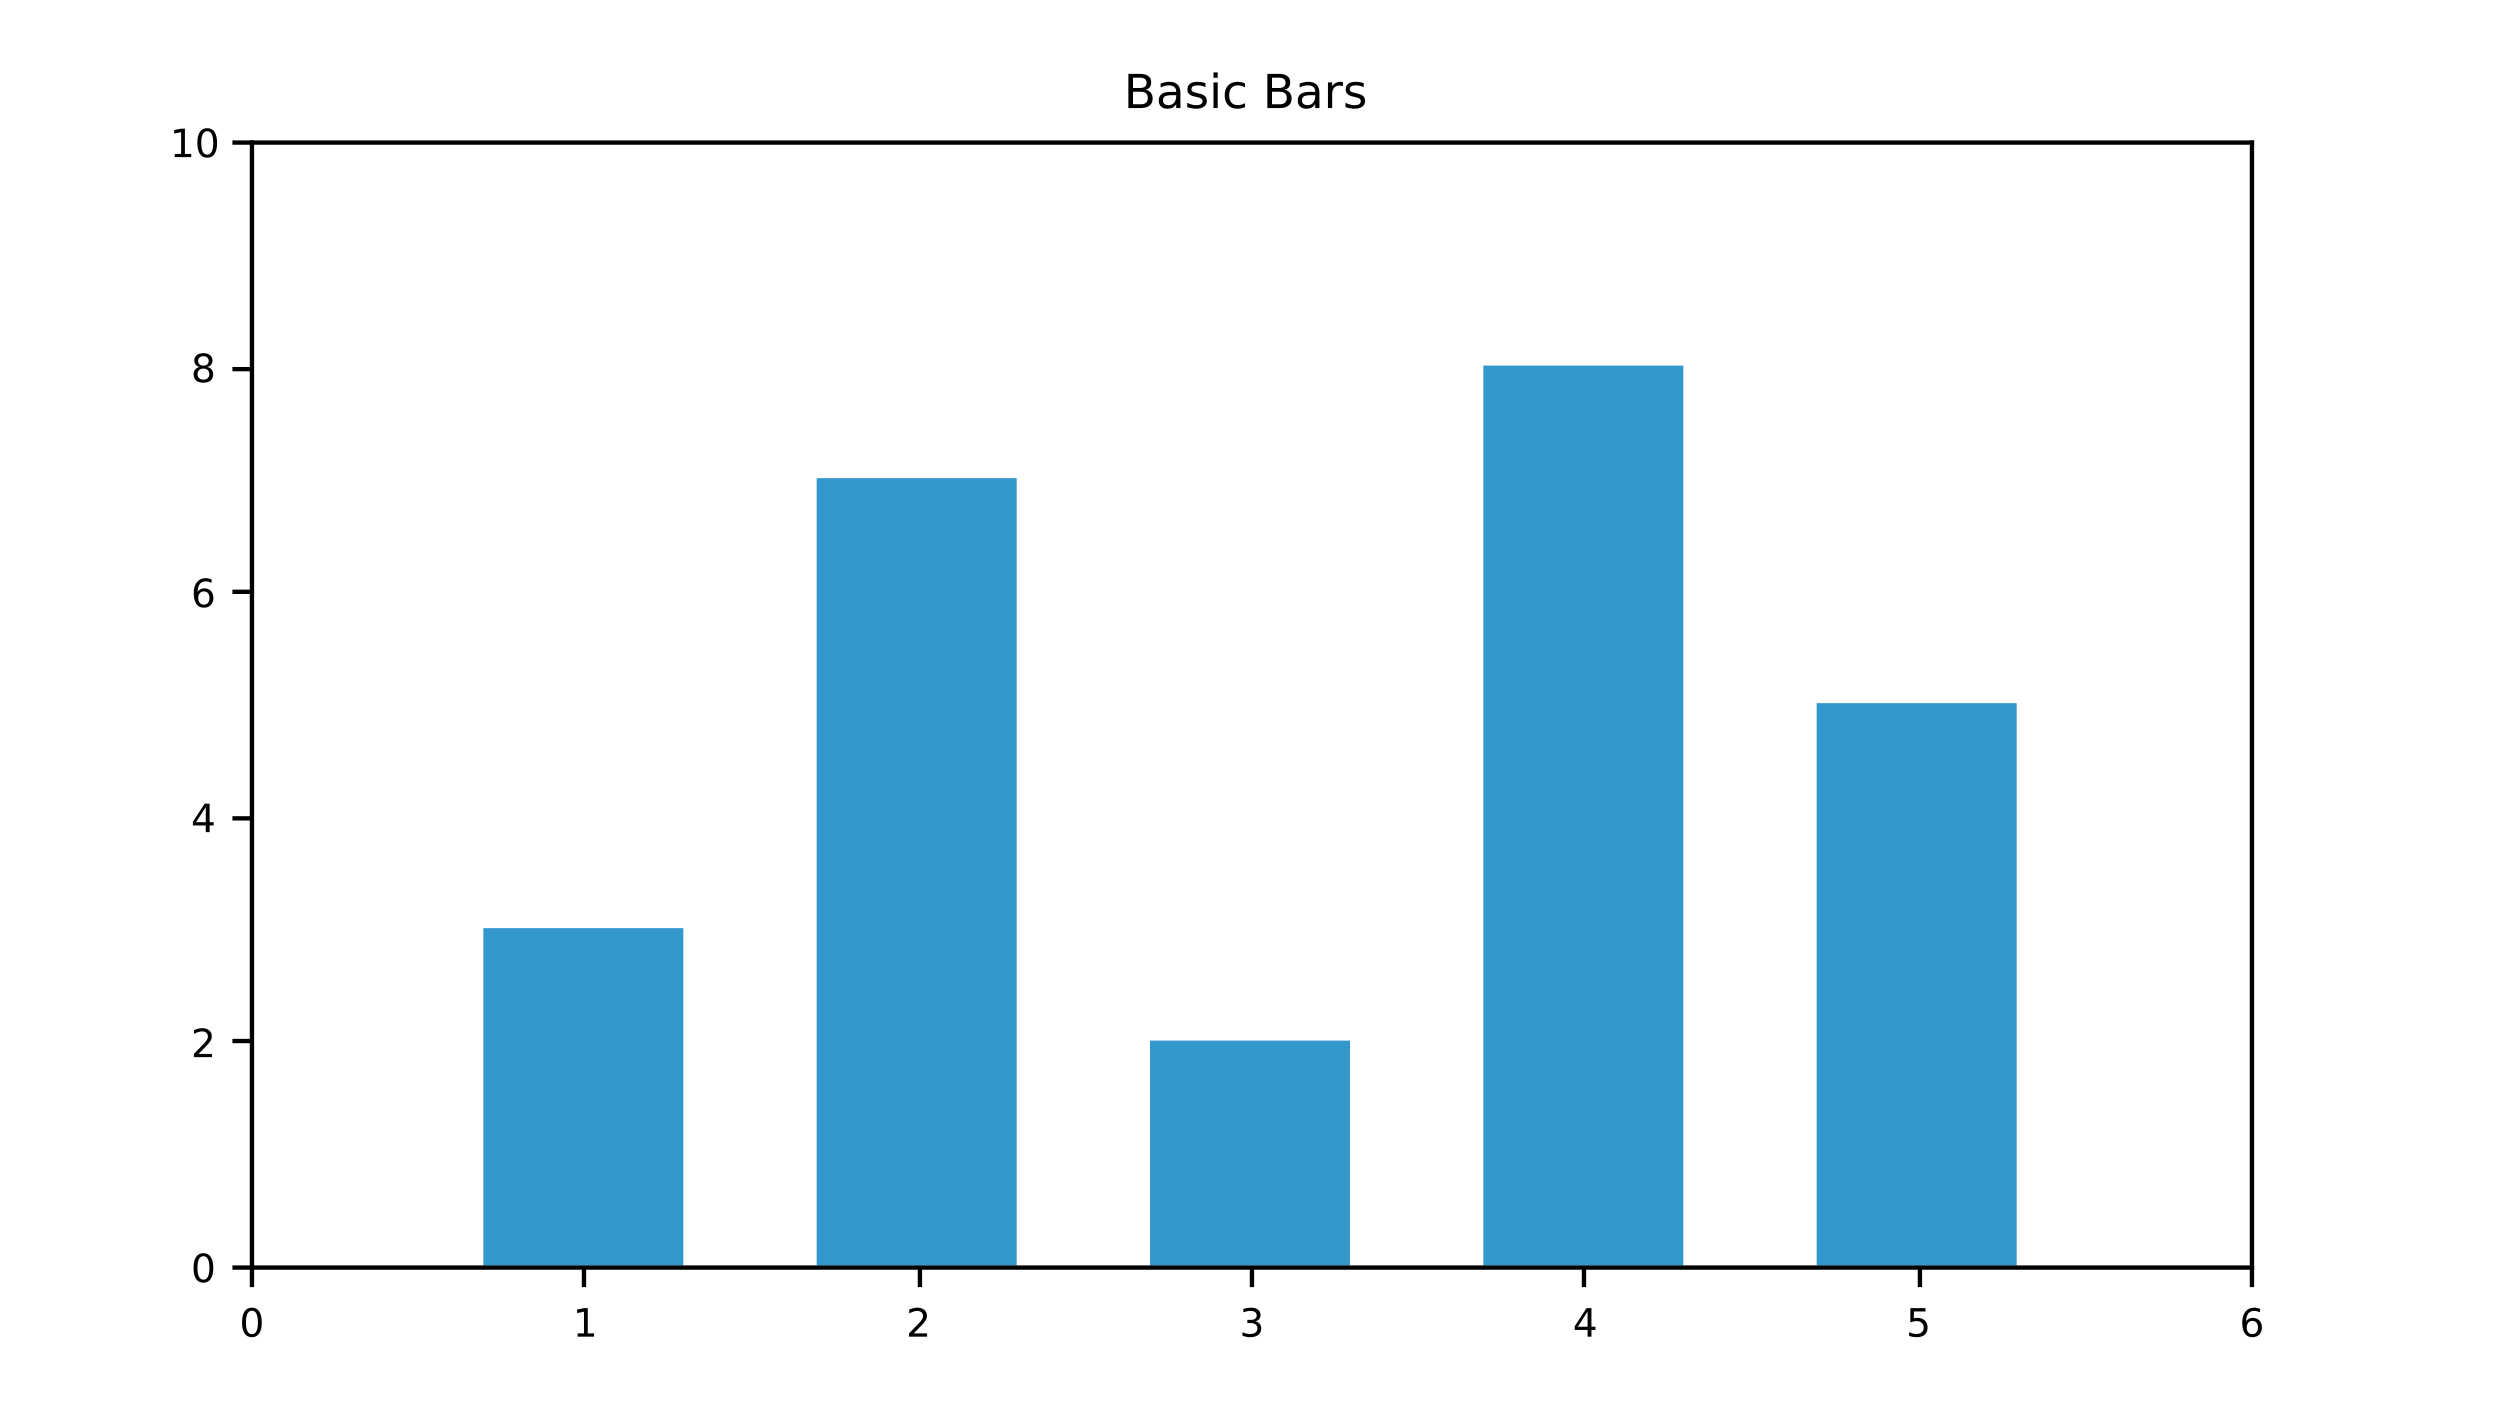
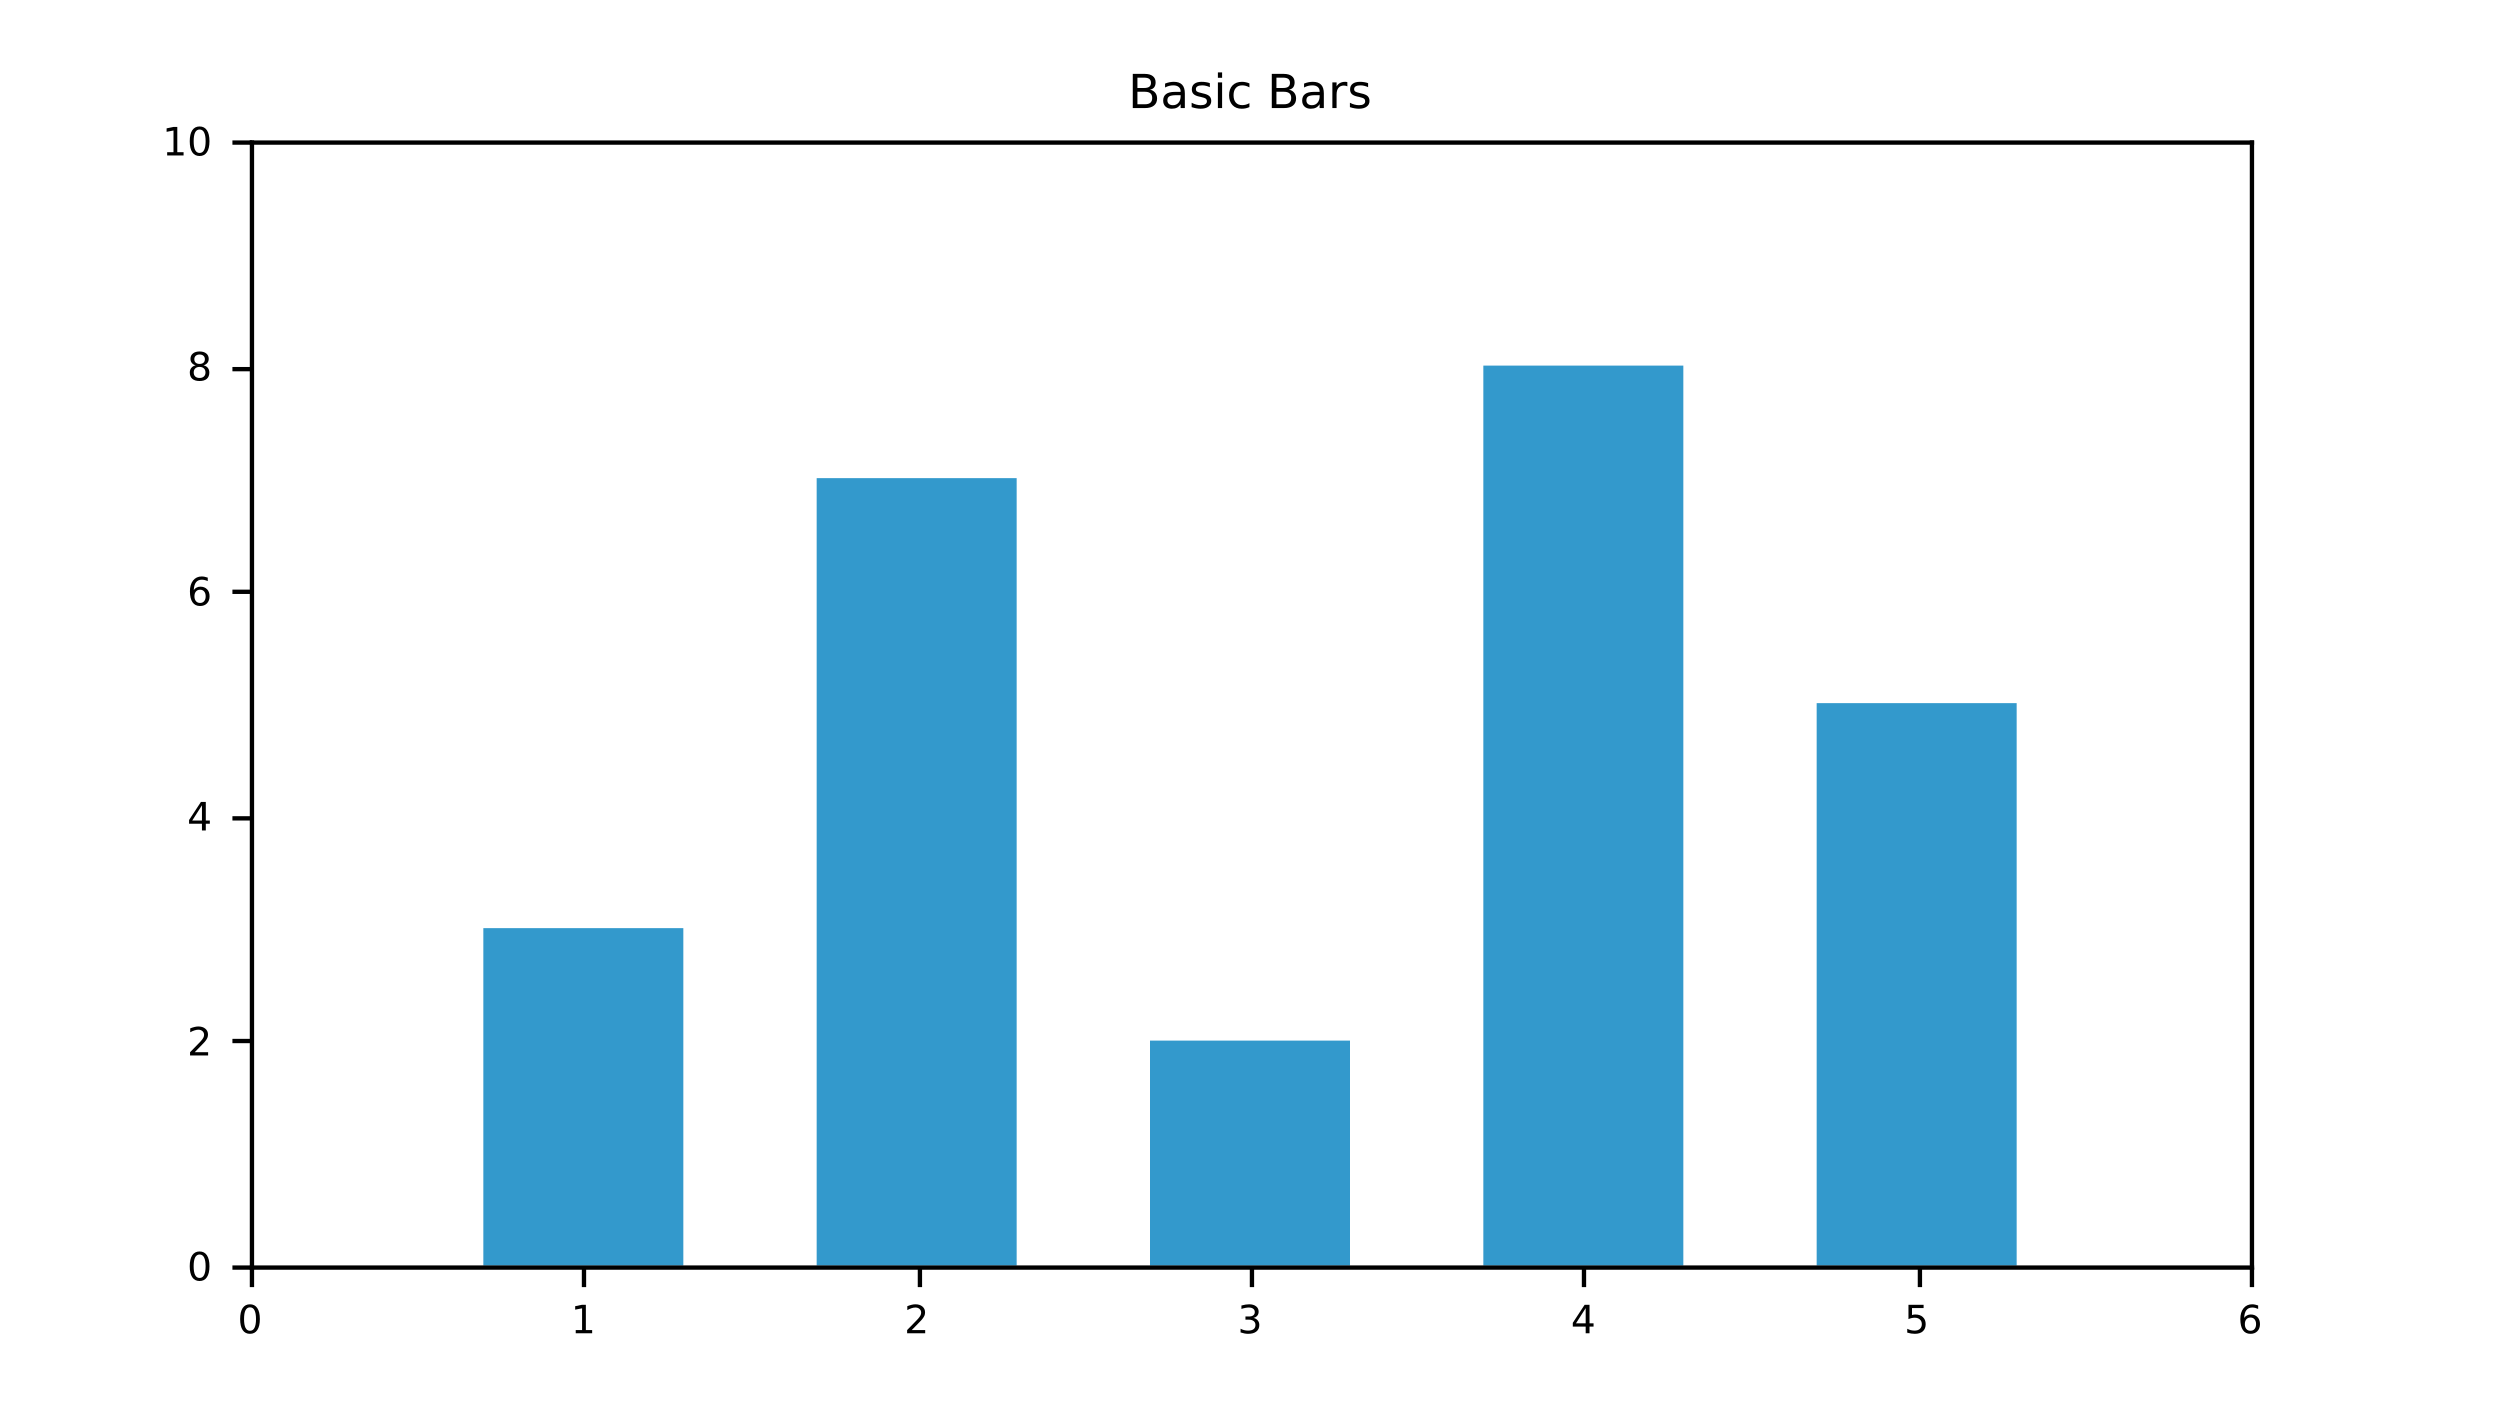
<svg xmlns="http://www.w3.org/2000/svg" width="640" height="360" viewBox="0 0 640 360" preserveAspectRatio="xMidYMid meet">
  <defs>
    <clipPath id="clip1" clipPathUnits="userSpaceOnUse">
      <rect x="64" y="36" width="512" height="288" />
    </clipPath>
  </defs>
  <rect x="0" y="0" width="100%" height="100%" fill="rgb(255,255,255)" />
  <g clip-path="url(#clip1)">
    <path d="M 123.733 324 L 174.933 324 L 174.933 237.6 L 123.733 237.6 Z" fill="rgb(51,153,204)" stroke="none" />
  </g>
  <g clip-path="url(#clip1)">
    <path d="M 209.067 324 L 260.267 324 L 260.267 122.4 L 209.067 122.4 Z" fill="rgb(51,153,204)" stroke="none" />
  </g>
  <g clip-path="url(#clip1)">
    <path d="M 294.4 324 L 345.6 324 L 345.6 266.4 L 294.4 266.4 Z" fill="rgb(51,153,204)" stroke="none" />
  </g>
  <g clip-path="url(#clip1)">
    <path d="M 379.733 324 L 430.933 324 L 430.933 93.6 L 379.733 93.6 Z" fill="rgb(51,153,204)" stroke="none" />
  </g>
  <g clip-path="url(#clip1)">
    <path d="M 465.067 324 L 516.267 324 L 516.267 180 L 465.067 180 Z" fill="rgb(51,153,204)" stroke="none" />
  </g>
  <path d="M 64.5 324.5 L 64.5 329.5" fill="none" stroke="rgb(0,0,0)" stroke-width="1.111" stroke-linejoin="miter" stroke-linecap="butt" />
  <path d="M 149.5 324.5 L 149.5 329.5" fill="none" stroke="rgb(0,0,0)" stroke-width="1.111" stroke-linejoin="miter" stroke-linecap="butt" />
  <path d="M 235.5 324.5 L 235.5 329.5" fill="none" stroke="rgb(0,0,0)" stroke-width="1.111" stroke-linejoin="miter" stroke-linecap="butt" />
  <path d="M 320.5 324.5 L 320.5 329.5" fill="none" stroke="rgb(0,0,0)" stroke-width="1.111" stroke-linejoin="miter" stroke-linecap="butt" />
  <path d="M 405.5 324.5 L 405.5 329.5" fill="none" stroke="rgb(0,0,0)" stroke-width="1.111" stroke-linejoin="miter" stroke-linecap="butt" />
  <path d="M 491.5 324.5 L 491.5 329.5" fill="none" stroke="rgb(0,0,0)" stroke-width="1.111" stroke-linejoin="miter" stroke-linecap="butt" />
  <path d="M 576.5 324.5 L 576.5 329.5" fill="none" stroke="rgb(0,0,0)" stroke-width="1.111" stroke-linejoin="miter" stroke-linecap="butt" />
-   <text x="61.308" y="342.184" font-size="10" font-family="DejaVu Sans, Arial, sans-serif" fill="rgb(0,0,0)">0</text>
-   <text x="146.641" y="342.184" font-size="10" font-family="DejaVu Sans, Arial, sans-serif" fill="rgb(0,0,0)">1</text>
-   <text x="231.974" y="342.184" font-size="10" font-family="DejaVu Sans, Arial, sans-serif" fill="rgb(0,0,0)">2</text>
-   <text x="317.308" y="342.184" font-size="10" font-family="DejaVu Sans, Arial, sans-serif" fill="rgb(0,0,0)">3</text>
-   <text x="402.641" y="342.184" font-size="10" font-family="DejaVu Sans, Arial, sans-serif" fill="rgb(0,0,0)">4</text>
-   <text x="487.974" y="342.184" font-size="10" font-family="DejaVu Sans, Arial, sans-serif" fill="rgb(0,0,0)">5</text>
-   <text x="573.308" y="342.184" font-size="10" font-family="DejaVu Sans, Arial, sans-serif" fill="rgb(0,0,0)">6</text>
+   <text x="60.82" y="341.32" font-size="10" font-family="DejaVu Sans, Arial, sans-serif" fill="rgb(0,0,0)">0</text>
+   <text x="146.154" y="341.32" font-size="10" font-family="DejaVu Sans, Arial, sans-serif" fill="rgb(0,0,0)">1</text>
+   <text x="231.487" y="341.32" font-size="10" font-family="DejaVu Sans, Arial, sans-serif" fill="rgb(0,0,0)">2</text>
+   <text x="316.82" y="341.32" font-size="10" font-family="DejaVu Sans, Arial, sans-serif" fill="rgb(0,0,0)">3</text>
+   <text x="402.154" y="341.32" font-size="10" font-family="DejaVu Sans, Arial, sans-serif" fill="rgb(0,0,0)">4</text>
+   <text x="487.487" y="341.32" font-size="10" font-family="DejaVu Sans, Arial, sans-serif" fill="rgb(0,0,0)">5</text>
+   <text x="572.82" y="341.32" font-size="10" font-family="DejaVu Sans, Arial, sans-serif" fill="rgb(0,0,0)">6</text>
  <path d="M 64.5 324.5 L 59.5 324.5" fill="none" stroke="rgb(0,0,0)" stroke-width="1.111" stroke-linejoin="miter" stroke-linecap="butt" />
  <path d="M 64.5 266.5 L 59.5 266.5" fill="none" stroke="rgb(0,0,0)" stroke-width="1.111" stroke-linejoin="miter" stroke-linecap="butt" />
  <path d="M 64.5 209.5 L 59.5 209.5" fill="none" stroke="rgb(0,0,0)" stroke-width="1.111" stroke-linejoin="miter" stroke-linecap="butt" />
  <path d="M 64.5 151.5 L 59.5 151.5" fill="none" stroke="rgb(0,0,0)" stroke-width="1.111" stroke-linejoin="miter" stroke-linecap="butt" />
  <path d="M 64.5 94.5 L 59.5 94.5" fill="none" stroke="rgb(0,0,0)" stroke-width="1.111" stroke-linejoin="miter" stroke-linecap="butt" />
  <path d="M 64.5 36.5 L 59.5 36.5" fill="none" stroke="rgb(0,0,0)" stroke-width="1.111" stroke-linejoin="miter" stroke-linecap="butt" />
-   <text x="48.893" y="328.231" font-size="10" font-family="DejaVu Sans, Arial, sans-serif" fill="rgb(0,0,0)">0</text>
-   <text x="48.893" y="270.631" font-size="10" font-family="DejaVu Sans, Arial, sans-serif" fill="rgb(0,0,0)">2</text>
-   <text x="48.893" y="213.031" font-size="10" font-family="DejaVu Sans, Arial, sans-serif" fill="rgb(0,0,0)">4</text>
-   <text x="48.893" y="155.431" font-size="10" font-family="DejaVu Sans, Arial, sans-serif" fill="rgb(0,0,0)">6</text>
-   <text x="48.893" y="97.831" font-size="10" font-family="DejaVu Sans, Arial, sans-serif" fill="rgb(0,0,0)">8</text>
-   <text x="43.509" y="40.231" font-size="10" font-family="DejaVu Sans, Arial, sans-serif" fill="rgb(0,0,0)">10</text>
+   <text x="47.918" y="327.799" font-size="10" font-family="DejaVu Sans, Arial, sans-serif" fill="rgb(0,0,0)">0</text>
+   <text x="47.918" y="270.199" font-size="10" font-family="DejaVu Sans, Arial, sans-serif" fill="rgb(0,0,0)">2</text>
+   <text x="47.918" y="212.599" font-size="10" font-family="DejaVu Sans, Arial, sans-serif" fill="rgb(0,0,0)">4</text>
+   <text x="47.918" y="154.999" font-size="10" font-family="DejaVu Sans, Arial, sans-serif" fill="rgb(0,0,0)">6</text>
+   <text x="47.918" y="97.399" font-size="10" font-family="DejaVu Sans, Arial, sans-serif" fill="rgb(0,0,0)">8</text>
+   <text x="41.559" y="39.799" font-size="10" font-family="DejaVu Sans, Arial, sans-serif" fill="rgb(0,0,0)">10</text>
  <path d="M 64.5 324.5 L 576.5 324.5" fill="none" stroke="rgb(0,0,0)" stroke-width="1.111" stroke-linejoin="miter" stroke-linecap="square" />
  <path d="M 64.5 324.5 L 64.5 36.5" fill="none" stroke="rgb(0,0,0)" stroke-width="1.111" stroke-linejoin="miter" stroke-linecap="square" />
  <path d="M 64.5 36.5 L 576.5 36.5" fill="none" stroke="rgb(0,0,0)" stroke-width="1.111" stroke-linejoin="miter" stroke-linecap="square" />
  <path d="M 576.5 324.5 L 576.5 36.5" fill="none" stroke="rgb(0,0,0)" stroke-width="1.111" stroke-linejoin="miter" stroke-linecap="square" />
-   <text x="287.692" y="27.667" font-size="12" font-family="DejaVu Sans, Arial, sans-serif" fill="rgb(0,0,0)">Basic Bars</text>
+   <text x="288.82" y="27.667" font-size="12" font-family="DejaVu Sans, Arial, sans-serif" fill="rgb(0,0,0)">Basic Bars</text>
</svg>
